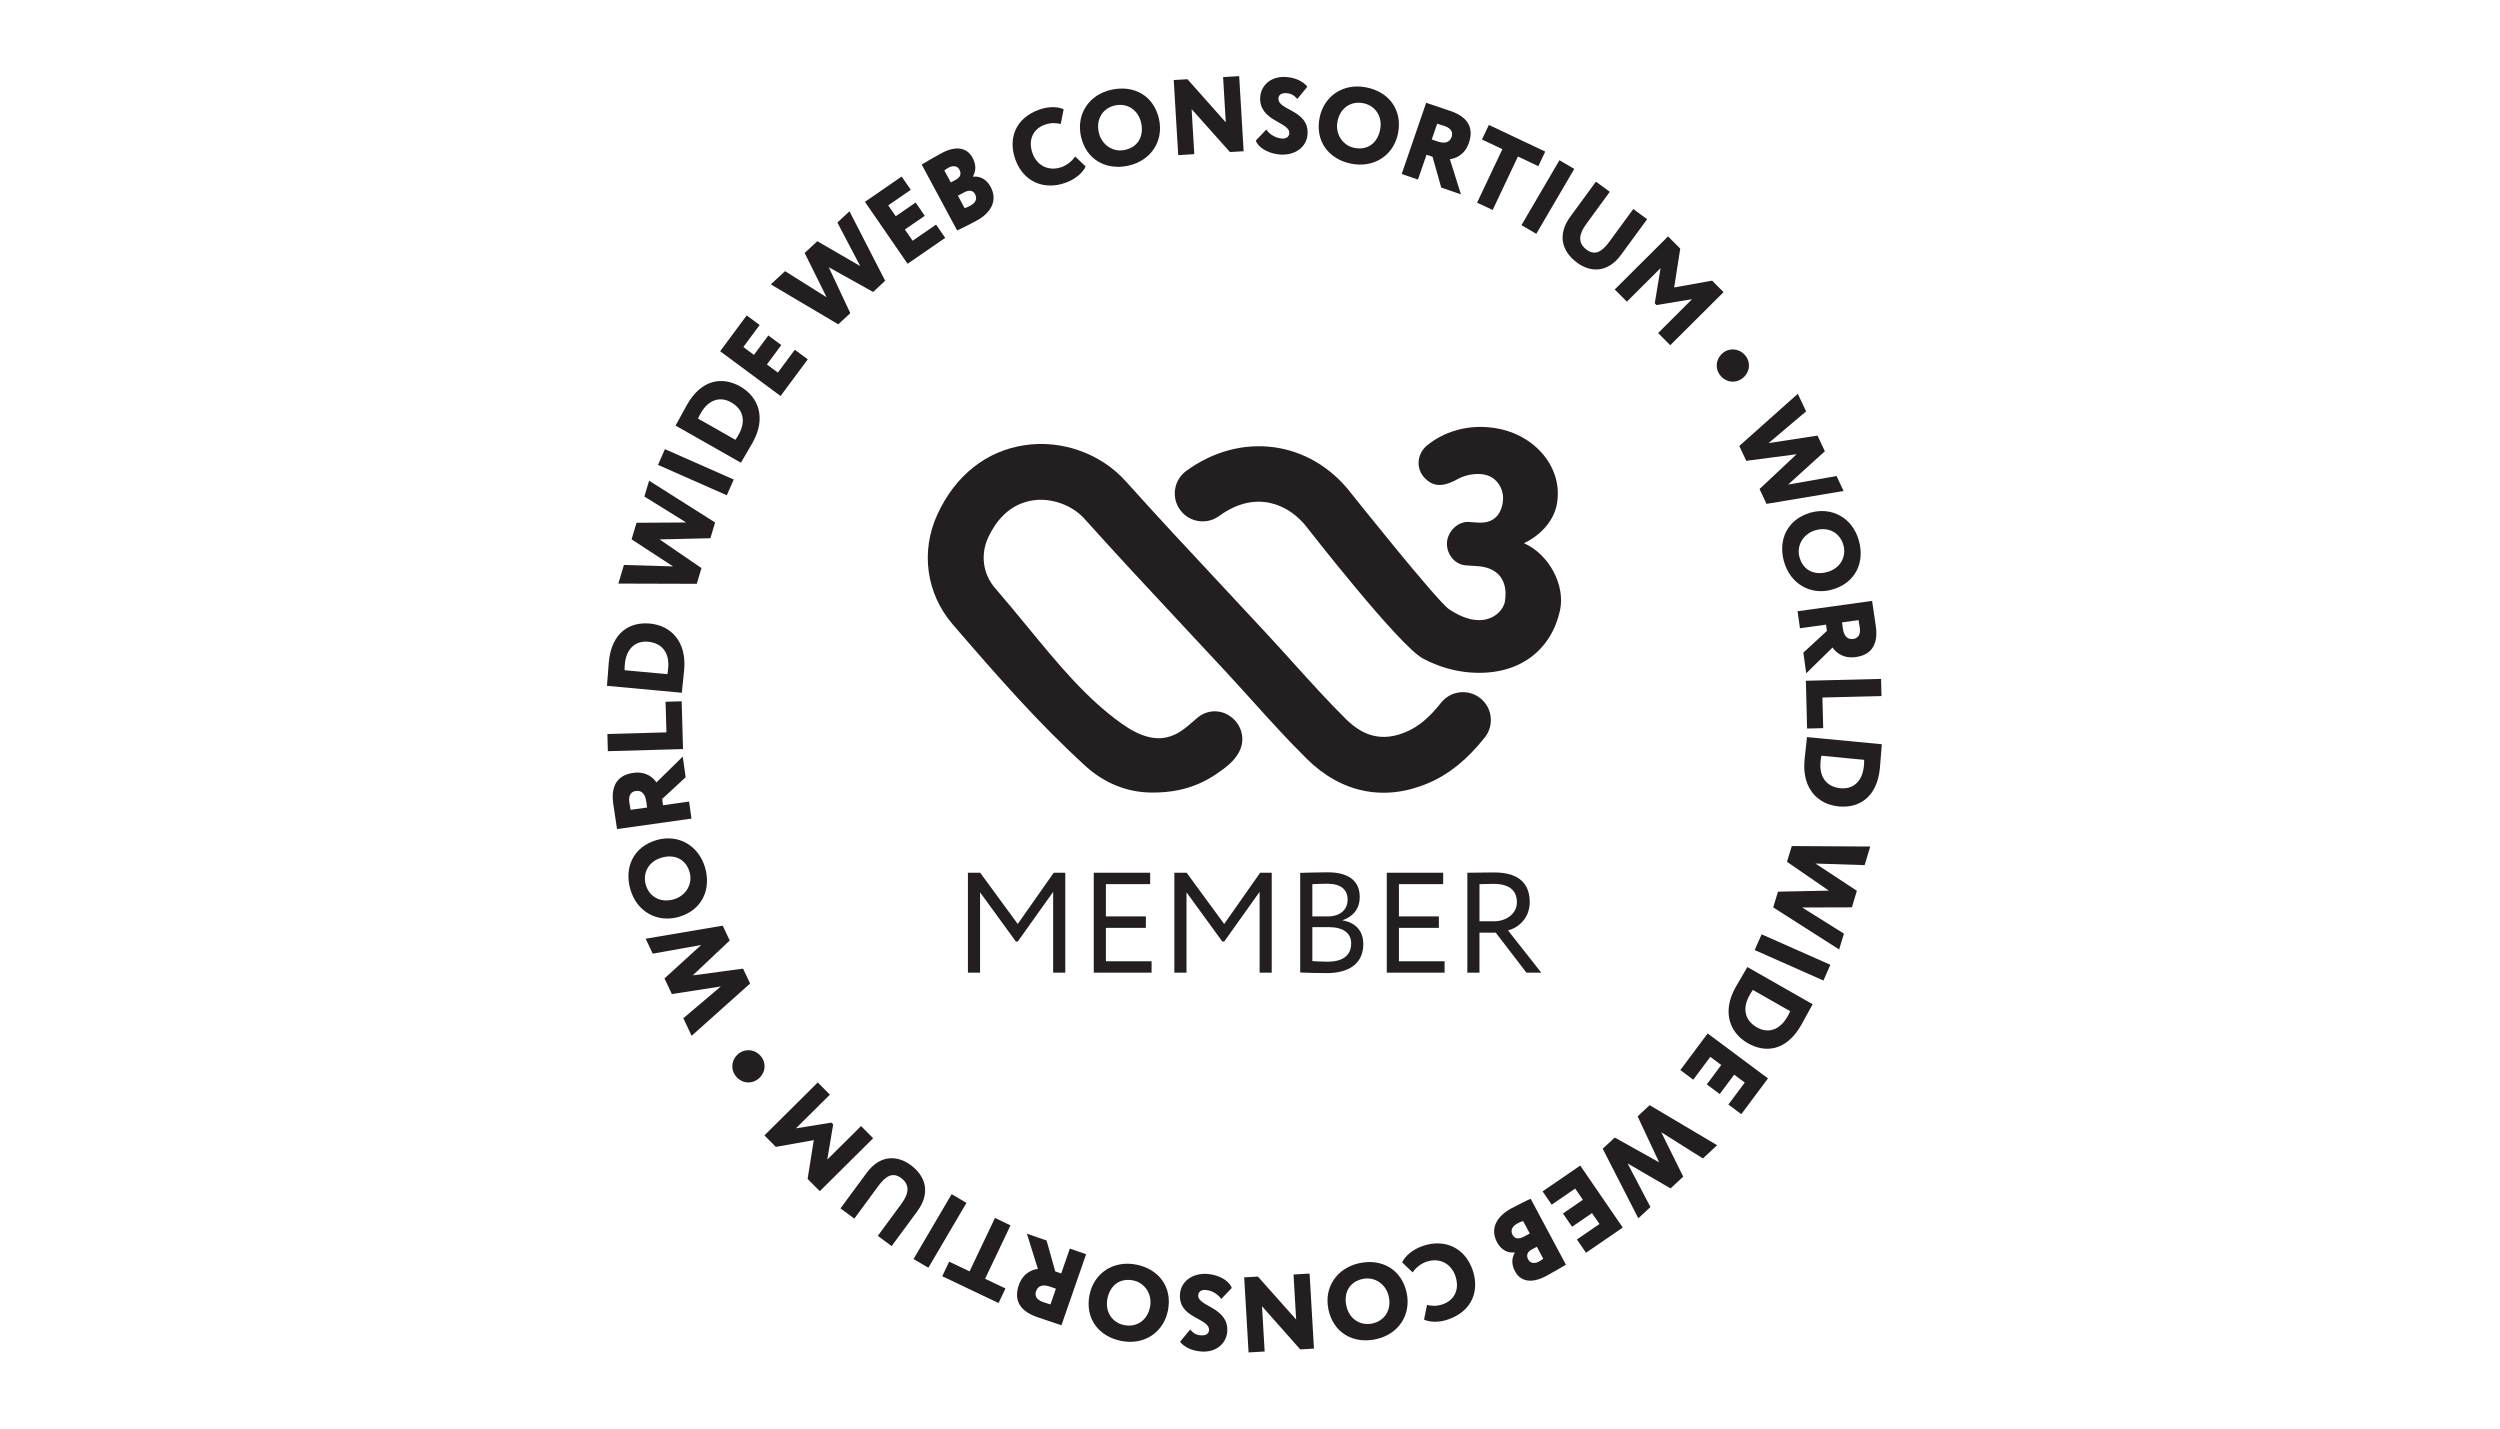
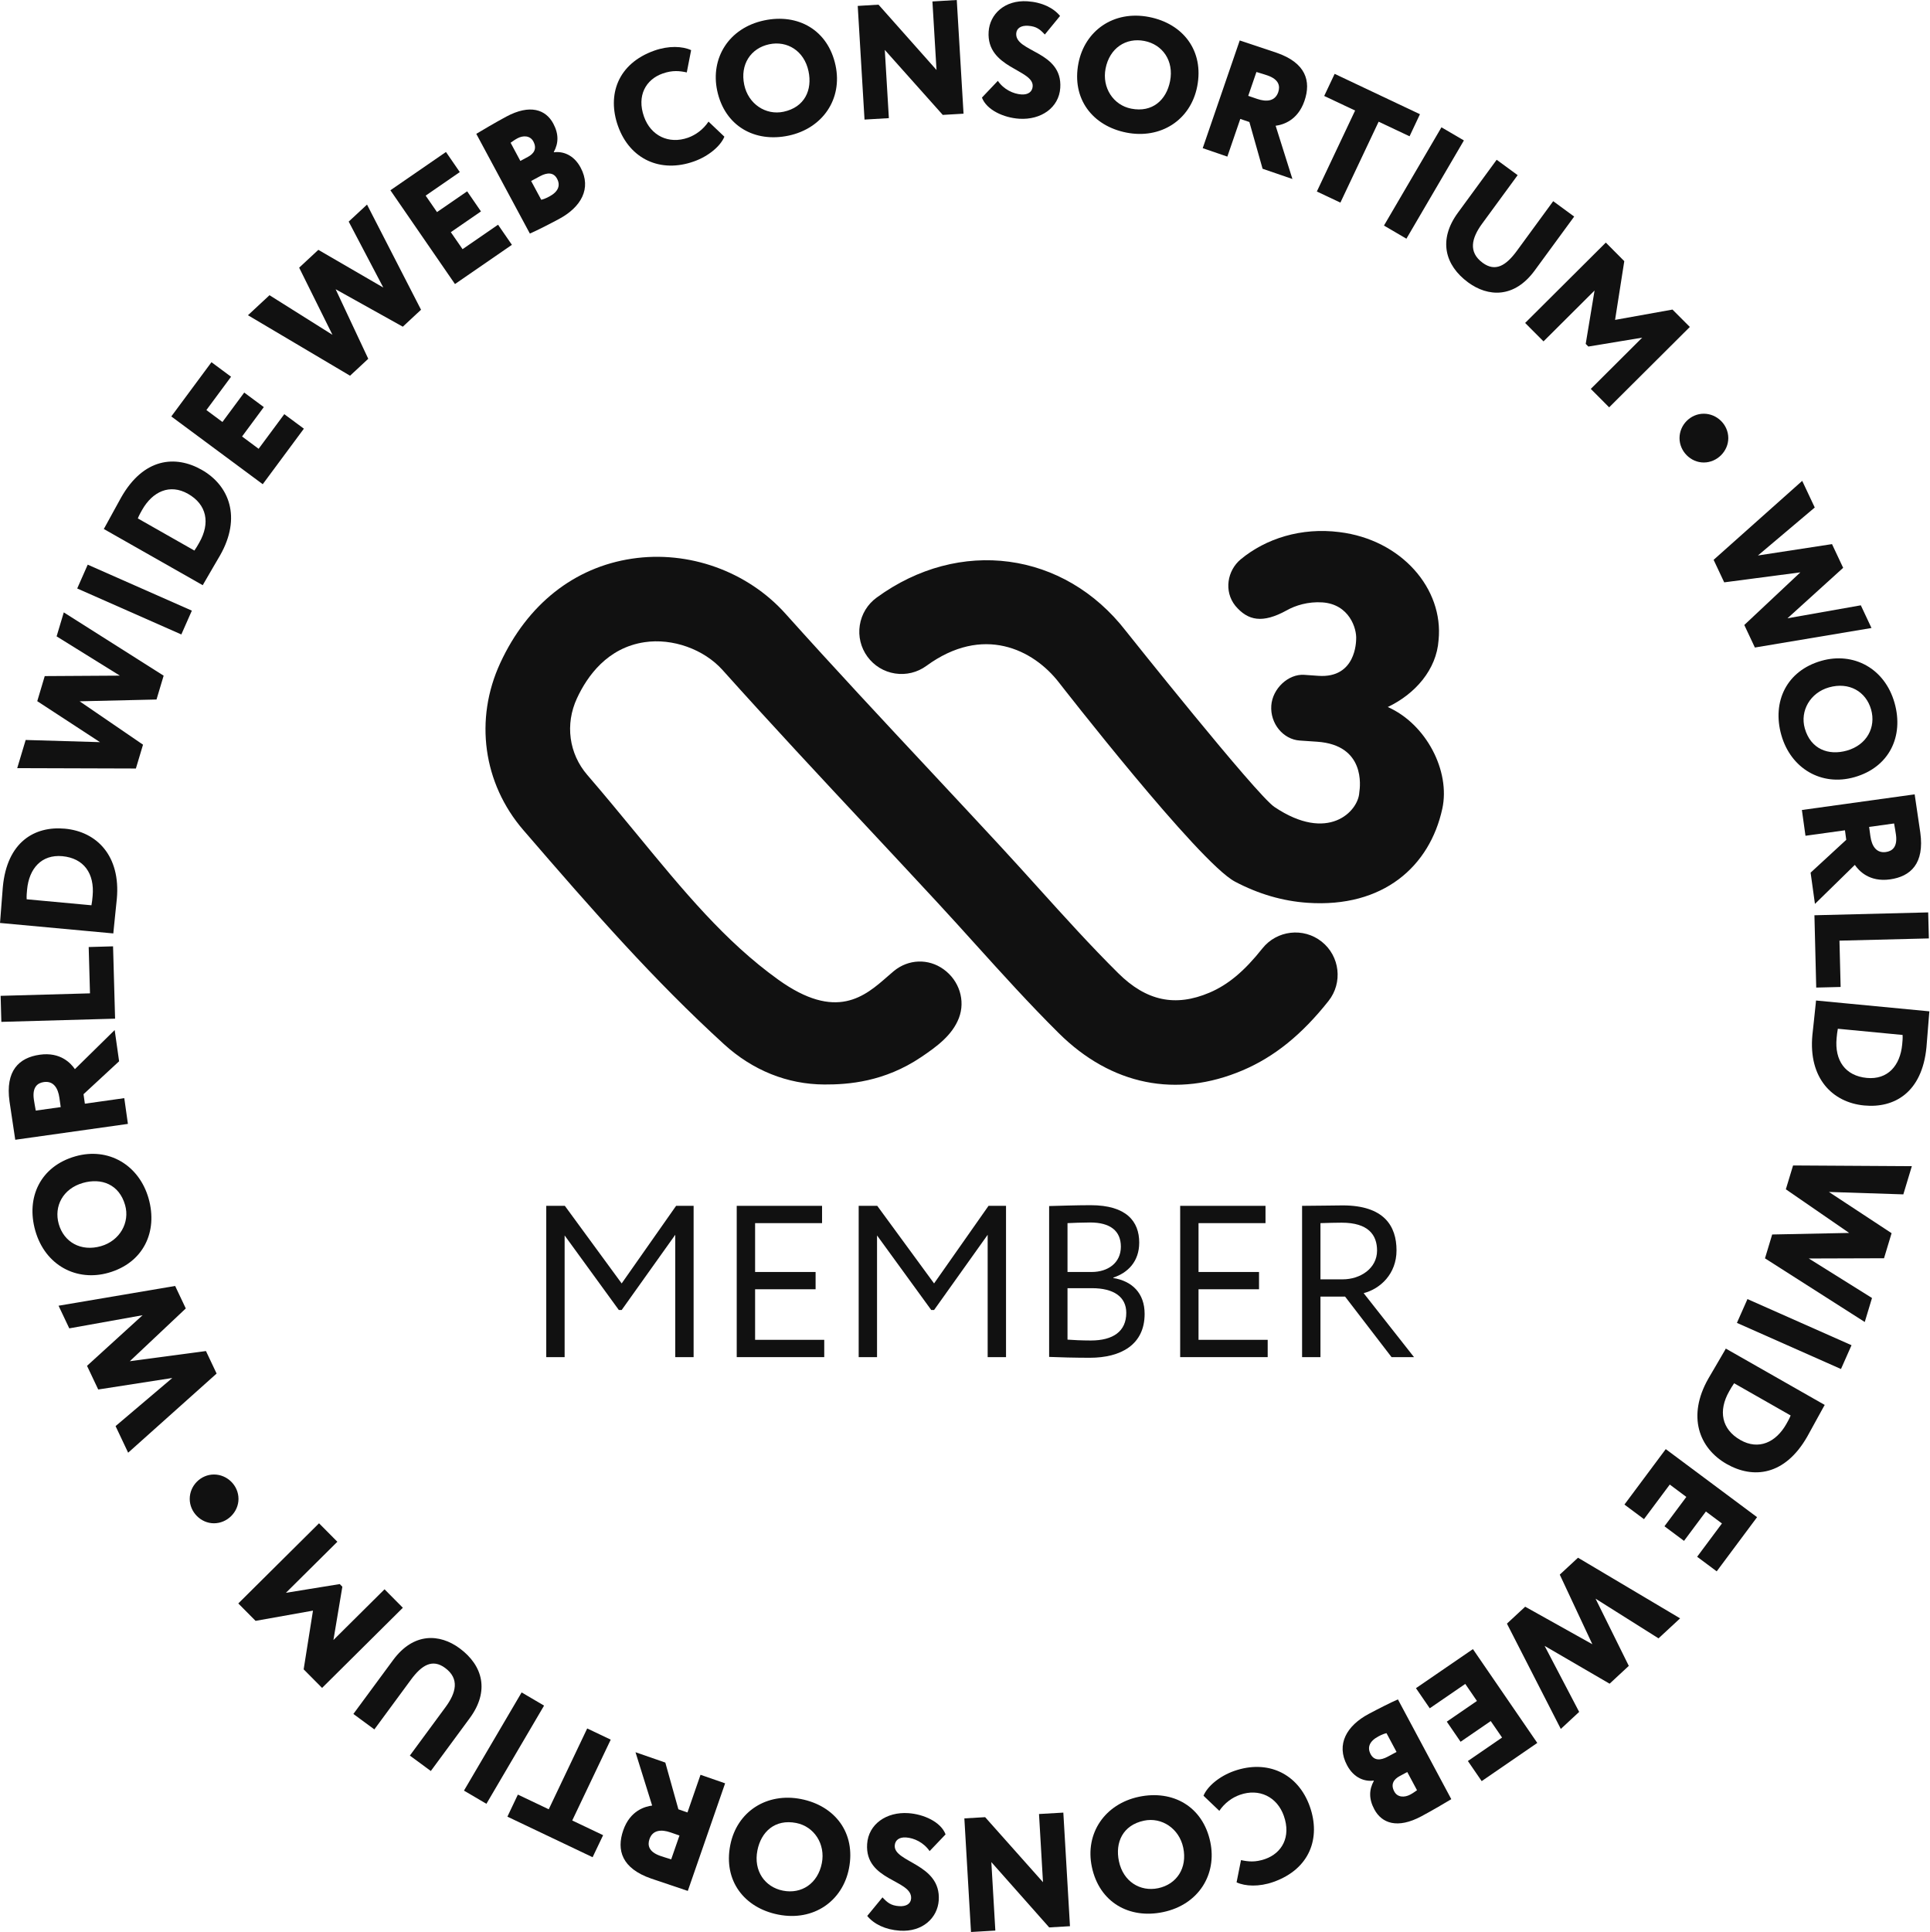
- <svg xmlns="http://www.w3.org/2000/svg" id="Layer_1" width="175" height="100" version="1.1" viewBox="0 0 175 100">
-   <defs>
-     <style>
+ <svg xmlns="http://www.w3.org/2000/svg" id="Layer_1" width="59.933" height="60" version="1.1" viewBox="0 0 59.933 60">
+   <defs id="defs4">
+     <style id="style2">
      .st0 {
-         fill: #231f20;
+         fill: #005b9d;
+       }
+ 
+       .st1 {
+         fill: #002a56;
+       }
+ 
+       .st2 {
+         fill: #005a9c;
      }
    </style>
  </defs>
-   <g>
-     <g>
-       <path class="st0" d="M67.754,61.091h.859l2.628,3.588,2.519-3.588h.81v6.996h-.849v-5.657l-2.479,3.479h-.13l-2.508-3.448v5.627h-.85v-6.996Z" />
-       <path class="st0" d="M76.564,61.091h3.947v.8h-3.098v2.259h2.798v.799h-2.798v2.339h3.198v.8h-4.048v-6.996Z" />
-       <path class="st0" d="M82.205,61.091h.859l2.628,3.588,2.519-3.588h.81v6.996h-.849v-5.657l-2.479,3.479h-.13l-2.508-3.448v5.627h-.85v-6.996Z" />
-       <path class="st0" d="M91.014,61.101c.39-.01,1.269-.04,1.919-.04,1.669,0,2.248.76,2.248,1.729,0,.879-.529,1.399-1.199,1.619v.02c.87.141,1.449.7,1.449,1.659,0,1.419-1.089,2.029-2.538,2.029-.62,0-1.47-.021-1.879-.04v-6.977ZM91.864,61.891v2.259h1.119c.739,0,1.349-.41,1.349-1.17,0-.729-.489-1.119-1.419-1.119-.37,0-.8.02-1.049.03ZM91.864,64.898v2.379c.229.02.679.04,1.079.04,1.029,0,1.639-.42,1.639-1.279,0-.739-.579-1.14-1.589-1.14h-1.129Z" />
-       <path class="st0" d="M97.075,61.091h3.947v.8h-3.098v2.259h2.798v.799h-2.798v2.339h3.198v.8h-4.048v-6.996Z" />
-       <path class="st0" d="M102.714,68.087v-6.996c.39,0,1.679-.021,1.879-.021,1.908,0,2.488.95,2.488,2.079,0,1.09-.75,1.779-1.52,1.979l2.329,2.958h-1.039l-2.149-2.799h-1.139v2.799h-.85ZM103.564,61.891v2.599h1.029c.81,0,1.589-.5,1.589-1.33,0-.719-.399-1.289-1.639-1.289-.221,0-.65.01-.979.021Z" />
+   <g id="g26" transform="matrix(0.6715809,0,0,0.6715809,-28.53389,-3.200479)">
+     <g id="g18">
+       <path class="st2" d="M 67.754,60.527 H 68.614 L 71.242,64.115 73.76,60.527 H 74.57 V 67.523 H 73.721 V 61.866 L 71.242,65.345 H 71.112 L 68.604,61.896 V 67.523 H 67.754 V 60.527 Z" id="path6" style="fill:#111111;fill-opacity:1" />
+       <path class="st2" d="M 76.564,60.527 H 80.511 V 61.327 H 77.414 V 63.586 H 80.212 V 64.385 H 77.414 V 66.723 H 80.612 V 67.523 H 76.564 Z" id="path8" style="fill:#111111;fill-opacity:1" />
+       <path class="st2" d="M 82.205,60.527 H 83.064 L 85.692,64.115 88.211,60.527 H 89.02 V 67.523 H 88.171 V 61.866 L 85.692,65.345 H 85.562 L 83.054,61.896 V 67.523 H 82.205 V 60.527 Z" id="path10" style="fill:#111111;fill-opacity:1" />
+       <path class="st2" d="M 91.014,60.537 C 91.404,60.527 92.283,60.497 92.933,60.497 94.602,60.497 95.181,61.257 95.181,62.226 95.181,63.105 94.652,63.626 93.982,63.845 V 63.865 C 94.852,64.006 95.431,64.565 95.431,65.524 95.431,66.943 94.342,67.553 92.893,67.553 92.273,67.553 91.423,67.533 91.014,67.513 V 60.537 Z M 91.864,61.327 V 63.586 H 92.983 C 93.722,63.586 94.332,63.176 94.332,62.416 94.332,61.686 93.842,61.297 92.913,61.297 92.543,61.297 92.113,61.316 91.864,61.327 Z M 91.864,64.335 V 66.714 C 92.093,66.733 92.543,66.754 92.943,66.754 93.972,66.754 94.582,66.334 94.582,65.474 94.582,64.735 94.003,64.335 92.993,64.335 H 91.864 Z" id="path12" style="fill:#111111;fill-opacity:1" />
+       <path class="st2" d="M 97.075,60.527 H 101.022 V 61.327 H 97.924 V 63.586 H 100.722 V 64.385 H 97.924 V 66.723 H 101.123 V 67.523 H 97.075 Z" id="path14" style="fill:#111111;fill-opacity:1" />
+       <path class="st2" d="M 102.714,67.523 V 60.527 C 103.104,60.527 104.393,60.507 104.593,60.507 106.502,60.507 107.082,61.457 107.082,62.586 107.082,63.676 106.332,64.365 105.562,64.565 L 107.891,67.523 H 106.852 L 104.703,64.724 H 103.564 V 67.523 H 102.714 Z M 103.564,61.327 V 63.926 H 104.593 C 105.403,63.926 106.182,63.426 106.182,62.595 106.182,61.877 105.783,61.306 104.544,61.306 104.323,61.306 103.893,61.316 103.564,61.327 Z" id="path16" style="fill:#111111;fill-opacity:1" />
    </g>
-     <g>
-       <path class="st0" d="M103.621,48.873c-.843-.669-2.075-.527-2.744.316-.829,1.046-1.582,1.675-2.441,2.041-1.584.674-2.926.389-4.223-.897-1.272-1.26-2.511-2.632-3.713-3.963-.588-.651-1.177-1.303-1.774-1.948-1.019-1.101-2.044-2.198-3.068-3.295l-.09-.097c-2.227-2.383-4.529-4.848-6.749-7.324-1.761-1.964-4.481-2.937-7.098-2.543-2.675.4-4.838,2.112-6.091,4.819-1.207,2.607-.799,5.57,1.065,7.732,3.279,3.803,6.045,6.947,9.285,9.904,1.325,1.209,2.928,1.852,4.635,1.861,1.108.005,2.777-.12,4.48-1.266.746-.502,1.44-1.018,1.745-1.806.311-.806.021-1.733-.708-2.256-.706-.509-1.634-.473-2.307.087-.085.071-.177.152-.278.24-1.059.927-2.376,2.081-5.061.153-2.461-1.767-4.366-4.083-6.573-6.766-.72-.874-1.464-1.778-2.26-2.702-.85-.986-1.034-2.342-.479-3.541.484-1.043,1.417-2.341,3.126-2.596,1.294-.195,2.745.323,3.612,1.288,2.239,2.498,4.558,4.982,6.801,7.383,1.051,1.125,2.102,2.251,3.148,3.38.586.633,1.164,1.273,1.751,1.923,1.232,1.364,2.506,2.774,3.852,4.107,2.429,2.407,5.448,3.017,8.506,1.716,1.468-.627,2.73-1.645,3.969-3.207.668-.842.527-2.073-.316-2.743Z" />
-       <path class="st0" d="M106.677,38.024c1.263-.599,2.256-1.726,2.351-3.093.24-2.374-1.714-4.645-4.589-4.996-1.765-.224-3.403.299-4.564,1.261-.621.516-.788,1.472-.25,2.145.588.701,1.266.824,2.376.214.398-.226.996-.414,1.653-.368,1.24.086,1.595,1.203,1.561,1.711-.005.075.002,1.805-1.744,1.685l-.659-.046c-.734-.05-1.467.636-1.522,1.42-.059.835.552,1.564,1.312,1.617l.81.055c2.228.154,1.995,2.045,1.949,2.348-.043.869-1.439,2.344-3.928.667-.844-.568-6.868-8.134-6.868-8.134-2.854-3.69-7.704-4.34-11.53-1.544-.421.308-.698.761-.778,1.277-.079.515.046,1.031.353,1.452.308.421.761.698,1.276.778.518.08,1.032-.046,1.453-.353,2.611-1.907,4.938-.771,6.134.777,0,0,6.467,8.318,8.132,9.199,1.08.572,2.208.902,3.355.981,3.519.243,5.662-1.696,6.241-4.352.379-1.741-.747-3.917-2.524-4.702Z" />
+     <g id="g24">
+       <path class="st0" d="M 103.621,48.31 C 102.777,47.64 101.546,47.782 100.876,48.626 100.047,49.671 99.294,50.301 98.435,50.667 96.852,51.341 95.509,51.056 94.212,49.77 92.94,48.511 91.701,47.138 90.499,45.808 89.911,45.157 89.322,44.505 88.725,43.86 87.706,42.759 86.681,41.662 85.657,40.565 L 85.567,40.468 C 83.34,38.085 81.038,35.62 78.818,33.144 77.057,31.18 74.336,30.207 71.719,30.6 69.045,31 66.882,32.712 65.629,35.42 64.421,38.027 64.83,40.99 66.694,43.151 69.973,46.954 72.739,50.099 75.979,53.056 77.304,54.264 78.907,54.908 80.614,54.916 81.722,54.922 83.391,54.797 85.094,53.65 85.84,53.148 86.534,52.632 86.84,51.844 87.15,51.038 86.86,50.111 86.132,49.588 85.426,49.079 84.499,49.115 83.825,49.675 83.74,49.745 83.647,49.827 83.546,49.915 82.488,50.842 81.171,51.996 78.485,50.068 76.024,48.301 74.119,45.985 71.912,43.302 71.192,42.429 70.448,41.524 69.652,40.601 68.802,39.615 68.619,38.258 69.173,37.06 69.657,36.016 70.59,34.719 72.299,34.463 73.593,34.269 75.044,34.786 75.91,35.751 78.149,38.249 80.468,40.733 82.712,43.134 83.763,44.259 84.814,45.385 85.859,46.514 86.445,47.147 87.023,47.787 87.61,48.437 88.843,49.801 90.116,51.21 91.462,52.544 93.891,54.951 96.91,55.561 99.968,54.26 101.436,53.633 102.698,52.615 103.937,51.053 104.605,50.21 104.464,48.98 103.621,48.31 Z" id="path20" style="fill:#111111;fill-opacity:1" />
+       <path class="st0" d="M 106.677,37.46 C 107.94,36.861 108.933,35.734 109.027,34.367 109.268,31.993 107.314,29.722 104.439,29.371 102.674,29.147 101.036,29.669 99.875,30.631 99.255,31.148 99.087,32.103 99.625,32.777 100.213,33.478 100.891,33.601 102.001,32.991 102.399,32.765 102.997,32.577 103.654,32.622 104.894,32.708 105.25,33.826 105.215,34.333 105.209,34.408 105.217,36.138 103.47,36.018 L 102.812,35.972 C 102.078,35.922 101.345,36.608 101.29,37.393 101.231,38.227 101.842,38.957 102.602,39.01 L 103.412,39.065 C 105.64,39.22 105.407,41.111 105.36,41.413 105.317,42.282 103.921,43.757 101.433,42.08 100.588,41.512 94.565,33.946 94.565,33.946 91.711,30.256 86.861,29.606 83.034,32.402 82.614,32.709 82.337,33.163 82.256,33.679 82.177,34.194 82.302,34.71 82.609,35.131 82.917,35.551 83.37,35.829 83.885,35.909 84.404,35.989 84.918,35.863 85.339,35.556 87.949,33.648 90.276,34.785 91.473,36.333 91.473,36.333 97.939,44.651 99.605,45.532 100.685,46.104 101.813,46.434 102.96,46.513 106.479,46.757 108.622,44.818 109.2,42.162 109.58,40.421 108.454,38.245 106.677,37.46 Z" id="path22" style="fill:#111111;fill-opacity:1" />
    </g>
  </g>
-   <g>
-     <polygon class="st0" points="52.014 67.806 48.492 68.276 51.081 65.835 50.589 64.796 45.196 65.71 45.692 66.756 49.083 66.149 46.513 68.49 47.031 69.584 50.457 69.051 47.833 71.276 48.415 72.506 52.507 68.847 52.014 67.806" />
-     <path class="st0" d="M47.506,64.186c1.615-.46,2.292-1.897,1.854-3.439-.44-1.541-1.853-2.383-3.387-1.946-1.614.46-2.292,1.897-1.853,3.438.459,1.615,1.918,2.365,3.386,1.946ZM45.205,61.931c-.233-.819.192-1.635,1.118-1.899.854-.243,1.677.062,1.951,1.025.231.81-.249,1.652-1.118,1.899-.927.264-1.712-.185-1.951-1.025Z" />
-     <path class="st0" d="M48.236,56.11l-1.824.257-.062-.439,1.646-1.523-.204-1.444-1.841,1.808c-.181-.263-.66-.803-1.627-.667-.961.136-1.597.741-1.397,2.163.021.149.224,1.48.265,1.77l5.211-.734-.168-1.191ZM44.142,56.687c-.042-.244-.063-.34-.088-.519-.081-.573.174-.761.464-.801.439-.062.653.272.718.727l.061.431-1.155.162Z" />
-     <polygon class="st0" points="47.717 49.091 46.59 49.123 46.65 51.265 42.517 51.38 42.55 52.583 47.811 52.435 47.717 49.091" />
-     <path class="st0" d="M47.741,48.366c.046-.501.124-1.189.15-1.467.185-2-.936-3.116-2.403-3.25-1.393-.129-2.678.606-2.871,2.702-.032.344-.095,1.275-.121,1.552l-.009.105,5.242.484.012-.127ZM46.772,46.759c-.016.172-.026.277-.055.433l-2.995-.277c-.009-.151.007-.317.019-.444.09-.974.664-1.637,1.631-1.549.996.093,1.497.803,1.401,1.836Z" />
-     <polygon class="st0" points="49.103 39.766 46.171 37.759 49.727 37.676 50.057 36.575 45.438 33.647 45.106 34.756 48.032 36.573 44.557 36.594 44.211 37.754 47.113 39.649 43.675 39.547 43.284 40.851 48.773 40.867 49.103 39.766" />
-     <rect class="st0" x="48.108" y="30.423" width="1.204" height="5.265" transform="translate(-1.20053 64.26733) rotate(-66.18191)" />
-     <path class="st0" d="M51.928,32.28c.25-.438.604-1.032.742-1.274.991-1.746.429-3.224-.853-3.952-1.216-.69-2.688-.55-3.728,1.281-.171.301-.612,1.123-.749,1.364l-.052.092,4.577,2.599.063-.111ZM51.479,30.788l-2.616-1.486c.054-.141.136-.286.199-.396.483-.85,1.281-1.219,2.124-.739.87.494,1.033,1.348.52,2.25-.085.15-.137.241-.227.371Z" />
-     <polygon class="st0" points="56.543 25.153 55.637 24.482 54.45 26.082 53.684 25.514 54.69 24.155 53.784 23.482 52.776 24.843 52.034 24.291 53.175 22.75 52.269 22.079 50.411 24.587 54.64 27.721 56.543 25.153" />
-     <polygon class="st0" points="59.521 21.92 58.012 18.705 61.119 20.437 61.962 19.653 59.464 14.79 58.616 15.577 60.217 18.626 57.212 16.883 56.325 17.707 57.865 20.811 54.953 18.98 53.957 19.907 58.679 22.703 59.521 21.92" />
-     <polygon class="st0" points="66.165 16.651 65.524 15.721 63.883 16.852 63.34 16.066 64.734 15.106 64.095 14.176 62.701 15.137 62.176 14.375 63.755 13.286 63.115 12.358 60.545 14.128 63.532 18.465 66.165 16.651" />
-     <path class="st0" d="M68.348,15.454c1.007-.541,1.517-1.404.994-2.378-.321-.597-.827-.76-1.232-.705l-.007-.013c.224-.41.234-.835-.025-1.319-.346-.642-1.07-.91-2.176-.315-.504.271-1.132.643-1.383.794l2.478,4.611c.286-.12.909-.438,1.352-.676ZM68.253,13.592c.168.312.058.601-.353.821-.199.107-.295.133-.379.153l-.466-.868.411-.221c.344-.185.631-.177.787.114ZM66.556,12.771l-.452-.841c.112-.077.184-.133.317-.205.259-.14.586-.136.735.142.181.338.024.568-.248.714l-.352.189Z" />
-     <path class="st0" d="M74.581,12.796c.673-.238,1.233-.707,1.412-1.146l-.734-.697c-.245.366-.595.617-.949.744-.893.315-1.723-.092-2.035-.971-.346-.978.091-1.723.857-1.994.468-.166.794-.122,1.122-.055l.201-1.029c-.4-.185-1.041-.213-1.7.021-1.708.605-2.189,2.06-1.684,3.484.548,1.545,1.973,2.188,3.51,1.643Z" />
-     <path class="st0" d="M78.965,11.601c1.567-.334,2.502-1.686,2.17-3.246-.349-1.641-1.737-2.415-3.304-2.081-1.641.349-2.488,1.751-2.17,3.246.35,1.641,1.737,2.415,3.304,2.081ZM78.066,7.377c.832-.177,1.618.302,1.819,1.244.185.868-.176,1.668-1.155,1.876-.824.176-1.63-.36-1.818-1.243-.201-.942.3-1.695,1.154-1.877Z" />
-     <polygon class="st0" points="85.616 5.396 85.805 8.566 83.122 5.545 82.161 5.602 82.475 10.859 83.601 10.792 83.413 7.638 86.094 10.643 87.055 10.586 86.742 5.329 85.616 5.396" />
-     <path class="st0" d="M89.731,9.697c-.368-.025-.815-.227-1.09-.629l-.736.774c.218.579,1.016.933,1.722.978,1.014.066,1.842-.513,1.901-1.429.111-1.711-2.094-1.644-2.037-2.514.015-.24.22-.378.55-.355.39.024.555.171.772.404l.704-.859c-.307-.374-.833-.634-1.508-.678-1.051-.068-1.742.595-1.794,1.406-.11,1.696,2.087,1.741,2.036,2.529-.016.248-.207.394-.521.374Z" />
-     <path class="st0" d="M94.593,11.462c1.573.308,2.964-.57,3.27-2.136.322-1.646-.651-2.902-2.224-3.21-1.646-.323-2.976.637-3.269,2.135-.322,1.647.651,2.903,2.224,3.21ZM93.625,8.497c.185-.945.941-1.442,1.798-1.274.835.163,1.37.912,1.186,1.857-.17.871-.816,1.466-1.798,1.273-.827-.162-1.359-.971-1.186-1.857Z" />
-     <path class="st0" d="M99.856,10.829l.42.143.611,2.16,1.38.474-.776-2.462c.317-.043,1.016-.225,1.334-1.15.315-.918.064-1.76-1.296-2.228-.142-.048-1.421-.472-1.699-.567l-1.711,4.981,1.139.391.599-1.743ZM100.602,8.659c.237.073.333.098.503.156.548.188.6.501.505.779-.145.42-.54.458-.974.31l-.413-.142.379-1.103Z" />
-     <polygon class="st0" points="107.685 11.632 108.166 10.611 104.22 8.745 103.737 9.766 105.167 10.441 103.397 14.185 104.486 14.699 106.255 10.956 107.685 11.632" />
-     <rect class="st0" x="105.718" y="13.191" width="5.265" height="1.203" transform="translate(41.72081 100.34) rotate(-59.6634)" />
-     <path class="st0" d="M110.401,18.393c.911.667,2.123.743,3.073-.557l1.826-2.493-.971-.711-1.683,2.3c-.498.68-.989.982-1.578.551-.679-.498-.512-1.148-.027-1.81l1.644-2.245-.971-.711-1.794,2.451c-.911,1.245-.61,2.425.482,3.224Z" />
-     <polygon class="st0" points="113.881 21.116 116.242 18.764 115.833 21.232 115.955 21.355 118.445 20.944 116.068 23.312 116.917 24.166 120.649 20.449 119.847 19.644 117.191 20.122 117.617 17.405 116.763 16.547 113.031 20.264 113.881 21.116" />
-     <polygon class="st0" points="122.239 32.258 125.761 31.796 123.168 34.231 123.658 35.272 129.051 34.369 128.558 33.321 125.166 33.921 127.741 31.587 127.225 30.491 123.799 31.017 126.427 28.798 125.847 27.566 121.749 31.218 122.239 32.258" />
-     <path class="st0" d="M126.737,35.886c-1.613.458-2.293,1.892-1.855,3.433.437,1.541,1.848,2.383,3.381,1.948,1.614-.458,2.293-1.893,1.856-3.434-.457-1.613-1.913-2.364-3.382-1.948ZM129.034,38.142c.232.817-.193,1.634-1.119,1.897-.853.242-1.675-.064-1.948-1.027-.23-.81.251-1.65,1.119-1.896.926-.263,1.71.187,1.948,1.026Z" />
-     <path class="st0" d="M125.998,43.978l1.825-.253.061.44-1.65,1.52.201,1.445,1.845-1.805c.18.263.658.804,1.627.67.961-.134,1.599-.739,1.401-2.162-.02-.149-.221-1.48-.261-1.771l-5.216.724.166,1.192ZM130.096,43.408c.042.245.063.341.088.519.079.574-.176.761-.466.802-.44.061-.653-.274-.716-.729l-.059-.432,1.154-.16Z" />
-     <polygon class="st0" points="126.495 50.998 127.624 50.97 127.57 48.827 131.705 48.725 131.674 47.522 126.412 47.653 126.495 50.998" />
-     <path class="st0" d="M126.486,51.596l-.012.127c-.048.502-.129,1.189-.156,1.467-.19,2.0.927,3.12,2.395,3.259,1.393.133,2.68-.598,2.881-2.695.033-.344.099-1.276.125-1.552l.01-.105-5.243-.501ZM130.471,53.632c-.093.974-.67,1.637-1.636,1.544-.996-.095-1.496-.808-1.397-1.841.017-.173.026-.278.057-.434l2.995.287c.008.151-.007.316-.019.444Z" />
-     <polygon class="st0" points="125.09 60.326 128.019 62.344 124.458 62.416 124.125 63.518 128.74 66.463 129.075 65.353 126.152 63.525 129.631 63.515 129.981 62.355 127.082 60.448 130.524 60.56 130.918 59.256 125.424 59.224 125.09 60.326" />
-     <rect class="st0" x="124.875" y="64.387" width="1.204" height="5.265" transform="translate(13.36463 154.5807) rotate(-66.09787)" />
-     <path class="st0" d="M122.251,67.803c-.25.438-.605,1.031-.743,1.274-.994,1.744-.434,3.223.846,3.952,1.215.693,2.688.555,3.73-1.275.171-.301.613-1.122.751-1.364l.053-.092-4.575-2.606-.063.111ZM122.698,69.295l2.614,1.489c-.055.142-.138.286-.201.398-.484.849-1.282,1.217-2.125.736-.869-.495-1.031-1.35-.517-2.251.086-.15.138-.242.229-.372Z" />
-     <polygon class="st0" points="117.624 74.904 118.528 75.579 119.721 73.98 120.487 74.552 119.475 75.908 120.38 76.583 121.392 75.225 122.134 75.779 120.987 77.318 121.892 77.992 123.759 75.488 119.535 72.341 117.624 74.904" />
-     <polygon class="st0" points="114.633 78.145 116.14 81.364 113.033 79.628 112.189 80.41 114.681 85.28 115.53 84.493 113.932 81.44 116.938 83.189 117.826 82.365 116.288 79.256 119.201 81.092 120.199 80.166 115.477 77.362 114.633 78.145" />
-     <polygon class="st0" points="107.981 83.396 108.619 84.326 110.262 83.199 110.802 83.987 109.407 84.944 110.045 85.873 111.44 84.917 111.964 85.679 110.383 86.764 111.021 87.693 113.593 85.928 110.616 81.589 107.981 83.396" />
-     <path class="st0" d="M105.793,84.588c-1.007.539-1.519,1.401-.998,2.375.319.596.825.761,1.231.706l.007.013c-.224.41-.236.835.023,1.318.344.643,1.068.913,2.175.32.504-.269,1.133-.64,1.384-.792l-2.468-4.614c-.286.12-.91.436-1.354.673ZM105.885,86.449c-.166-.312-.057-.6.355-.82.198-.107.295-.133.38-.152l.464.868-.411.22c-.345.184-.631.176-.788-.116ZM107.579,87.273l.45.842c-.112.077-.185.133-.317.203-.259.138-.586.135-.734-.144-.18-.338-.023-.568.25-.714l.351-.188Z" />
-     <path class="st0" d="M99.568,87.226c-.673.236-1.234.705-1.414,1.144l.732.698c.246-.365.596-.616.951-.741.893-.315,1.723.094,2.033.974.344.978-.095,1.724-.862,1.993-.467.164-.794.12-1.12.052l-.205,1.028c.4.186,1.04.216,1.7-.017,1.71-.602,2.194-2.056,1.692-3.481-.544-1.546-1.967-2.193-3.507-1.65Z" />
-     <path class="st0" d="M95.167,88.418c-1.568.331-2.506,1.682-2.177,3.243.346,1.642,1.733,2.419,3.302,2.088,1.641-.346,2.492-1.747,2.177-3.243-.346-1.641-1.732-2.418-3.301-2.088ZM96.059,92.645c-.832.175-1.619-.305-1.816-1.247-.183-.869.178-1.668,1.158-1.875.825-.174,1.63.364,1.816,1.247.198.942-.304,1.694-1.158,1.875Z" />
-     <polygon class="st0" points="90.546 89.215 90.73 92.368 88.054 89.361 87.093 89.416 87.4 94.671 88.526 94.605 88.341 91.438 91.017 94.459 91.978 94.403 91.671 89.15 90.546 89.215" />
-     <path class="st0" d="M84.396,90.299c.368.024.815.228,1.09.631l.738-.773c-.218-.581-1.016-.936-1.722-.983-1.014-.068-1.844.51-1.905,1.426-.114,1.713,2.093,1.648,2.034,2.52-.016.24-.221.378-.552.355-.389-.026-.554-.173-.772-.406l-.706.857c.307.375.833.637,1.508.682,1.051.069,1.745-.593,1.799-1.404.113-1.697-2.087-1.747-2.034-2.536.017-.248.207-.393.523-.372Z" />
-     <path class="st0" d="M79.537,88.522c-1.572-.309-2.964.567-3.272,2.131-.324,1.646.647,2.902,2.22,3.212,1.645.325,2.976-.632,3.271-2.13.325-1.646-.646-2.903-2.219-3.213ZM80.501,91.488c-.186.945-.943,1.44-1.799,1.271-.834-.165-1.368-.913-1.182-1.858.171-.871.817-1.464,1.798-1.272.827.163,1.357.973,1.183,1.859Z" />
-     <path class="st0" d="M74.286,89.143l-.42-.146-.605-2.161-1.379-.478.77,2.465c-.317.041-1.016.221-1.337,1.144-.318.918-.068,1.76,1.289,2.231.142.049,1.42.476,1.697.572l1.726-4.975-1.138-.395-.603,1.742ZM73.533,91.311c-.237-.075-.332-.1-.502-.159-.548-.19-.599-.502-.503-.779.145-.42.54-.458.974-.308l.413.143-.382,1.102Z" />
-     <polygon class="st0" points="69.648 85.257 67.869 88.996 66.441 88.316 65.957 89.336 69.898 91.213 70.384 90.194 68.956 89.514 70.736 85.775 69.648 85.257" />
-     <rect class="st0" x="63.167" y="85.565" width="5.266" height="1.204" transform="translate(-41.8228 99.27212) rotate(-59.57622)" />
-     <path class="st0" d="M63.744,81.549c-.909-.669-2.121-.748-3.076.549l-1.834,2.49.97.714,1.691-2.297c.5-.678.993-.979,1.58-.546.679.5.508,1.15.022,1.81l-1.652,2.243.97.714,1.803-2.448c.915-1.243.617-2.424-.474-3.228Z" />
-     <polygon class="st0" points="60.274 78.823 57.91 81.169 58.323 78.704 58.202 78.582 55.712 78.985 58.092 76.625 57.244 75.771 53.51 79.478 54.309 80.283 56.964 79.81 56.533 82.525 57.385 83.384 61.121 79.677 60.274 78.823" />
-     <path class="st0" d="M52.384,73.515c-.609,0-1.12.511-1.12,1.128,0,.609.511,1.128,1.12,1.128.616,0,1.135-.519,1.135-1.128,0-.617-.519-1.128-1.135-1.128Z" />
-     <path class="st0" d="M120.172,25.588c0,.609.511,1.128,1.12,1.128.616,0,1.135-.519,1.135-1.128,0-.617-.519-1.128-1.135-1.128-.609,0-1.12.511-1.12,1.128Z" />
+   <g id="g120" transform="matrix(0.6715809,0,0,0.6715809,-28.53389,-3.200479)">
+     <polygon class="st1" points="45.692,66.193 49.083,65.585 46.513,67.926 47.031,69.02 50.457,68.488 47.833,70.713 48.415,71.943 52.507,68.283 52.014,67.242 48.492,67.712 51.081,65.272 50.589,64.232 45.196,65.146 " id="polygon28" style="fill:#111111;fill-opacity:1" />
+     <path class="st1" d="M 47.506,63.622 C 49.121,63.162 49.798,61.725 49.36,60.183 48.92,58.642 47.507,57.8 45.973,58.238 44.359,58.698 43.681,60.134 44.12,61.676 44.579,63.29 46.038,64.041 47.506,63.622 Z M 45.205,61.367 C 44.973,60.548 45.397,59.732 46.323,59.468 47.177,59.224 48,59.53 48.274,60.492 48.505,61.303 48.025,62.144 47.156,62.392 46.23,62.656 45.444,62.207 45.205,61.367 Z" id="path30" style="fill:#111111;fill-opacity:1" />
+     <path class="st1" d="M 48.236,55.547 46.413,55.804 46.351,55.365 47.997,53.842 47.792,52.398 45.952,54.206 C 45.771,53.943 45.292,53.402 44.325,53.539 43.364,53.675 42.728,54.281 42.928,55.702 42.949,55.852 43.152,57.182 43.193,57.472 L 48.404,56.738 48.236,55.547 Z M 44.142,56.123 C 44.099,55.879 44.079,55.784 44.053,55.604 43.973,55.031 44.227,54.843 44.518,54.803 44.957,54.741 45.171,55.075 45.235,55.529 L 45.296,55.961 44.142,56.123 Z" id="path32" style="fill:#111111;fill-opacity:1" />
+     <polygon class="st1" points="47.811,51.872 47.717,48.527 46.59,48.559 46.65,50.701 42.517,50.816 42.55,52.02 " id="polygon34" style="fill:#111111;fill-opacity:1" />
+     <path class="st1" d="M 47.741,47.802 C 47.788,47.301 47.866,46.613 47.891,46.336 48.076,44.336 46.956,43.22 45.488,43.086 44.095,42.957 42.811,43.692 42.618,45.788 42.586,46.133 42.523,47.063 42.497,47.341 L 42.488,47.446 47.729,47.93 47.741,47.802 Z M 46.772,46.195 C 46.756,46.367 46.746,46.472 46.717,46.628 L 43.721,46.351 C 43.712,46.2 43.728,46.034 43.74,45.907 43.829,44.934 44.404,44.27 45.371,44.358 46.367,44.451 46.867,45.161 46.772,46.195 Z" id="path36" style="fill:#111111;fill-opacity:1" />
+     <polygon class="st1" points="45.106,34.193 48.032,36.009 44.557,36.03 44.211,37.19 47.113,39.085 43.675,38.984 43.284,40.287 48.773,40.304 49.103,39.202 46.171,37.196 49.727,37.113 50.057,36.011 45.438,33.084 " id="polygon38" style="fill:#111111;fill-opacity:1" />
+     <rect class="st1" x="48.108" y="29.859" width="1.204" height="5.265" transform="rotate(-66.18191,48.70969,32.4911)" id="rect40" style="fill:#111111;fill-opacity:1" />
+     <path class="st1" d="M 51.928,31.717 C 52.178,31.278 52.532,30.684 52.67,30.442 53.661,28.696 53.099,27.219 51.817,26.491 50.601,25.801 49.129,25.941 48.09,27.772 47.918,28.073 47.478,28.895 47.341,29.136 L 47.289,29.228 51.865,31.827 51.928,31.717 Z M 51.479,30.225 48.863,28.739 C 48.917,28.598 49,28.453 49.063,28.342 49.546,27.493 50.343,27.123 51.186,27.603 52.056,28.097 52.219,28.951 51.707,29.853 51.622,30.003 51.57,30.095 51.479,30.225 Z" id="path42" style="fill:#111111;fill-opacity:1" />
+     <polygon class="st1" points="53.784,22.919 52.776,24.279 52.034,23.728 53.175,22.187 52.269,21.515 50.411,24.023 54.64,27.157 56.543,24.589 55.637,23.918 54.45,25.519 53.684,24.95 54.69,23.591 " id="polygon44" style="fill:#111111;fill-opacity:1" />
+     <polygon class="st1" points="58.616,15.013 60.217,18.063 57.212,16.319 56.325,17.143 57.865,20.248 54.953,18.417 53.957,19.343 58.679,22.14 59.521,21.357 58.012,18.141 61.119,19.873 61.962,19.089 59.464,14.226 " id="polygon46" style="fill:#111111;fill-opacity:1" />
+     <polygon class="st1" points="64.095,13.613 62.701,14.573 62.176,13.812 63.755,12.723 63.115,11.794 60.545,13.564 63.532,17.901 66.165,16.087 65.524,15.157 63.883,16.288 63.34,15.502 64.734,14.542 " id="polygon48" style="fill:#111111;fill-opacity:1" />
+     <path class="st1" d="M 68.348,14.89 C 69.356,14.349 69.865,13.486 69.342,12.513 69.021,11.916 68.515,11.753 68.11,11.808 L 68.103,11.795 C 68.326,11.385 68.337,10.96 68.077,10.476 67.732,9.835 67.007,9.566 65.901,10.161 65.397,10.432 64.769,10.804 64.518,10.955 L 66.996,15.566 C 67.281,15.446 67.905,15.128 68.348,14.89 Z M 68.253,13.028 C 68.421,13.34 68.312,13.629 67.901,13.85 67.702,13.957 67.605,13.983 67.522,14.003 L 67.055,13.135 67.466,12.914 C 67.81,12.729 68.097,12.737 68.253,13.028 Z M 66.556,12.208 66.105,11.367 C 66.217,11.289 66.289,11.233 66.421,11.162 66.68,11.022 67.007,11.027 67.156,11.305 67.338,11.643 67.18,11.873 66.908,12.019 L 66.556,12.208 Z" id="path50" style="fill:#111111;fill-opacity:1" />
+     <path class="st1" d="M 74.581,12.232 C 75.254,11.995 75.814,11.525 75.993,11.086 L 75.259,10.389 C 75.015,10.756 74.665,11.007 74.311,11.133 73.418,11.448 72.588,11.041 72.276,10.162 71.929,9.185 72.366,8.439 73.132,8.168 73.601,8.002 73.927,8.046 74.254,8.114 L 74.455,7.085 C 74.055,6.899 73.415,6.872 72.756,7.105 71.048,7.71 70.566,9.165 71.071,10.59 71.62,12.134 73.044,12.778 74.581,12.232 Z" id="path52" style="fill:#111111;fill-opacity:1" />
+     <path class="st1" d="M 78.965,11.037 C 80.532,10.703 81.467,9.351 81.135,7.791 80.785,6.15 79.398,5.376 77.831,5.71 76.19,6.059 75.343,7.462 75.66,8.956 76.01,10.597 77.397,11.37 78.965,11.037 Z M 78.066,6.813 C 78.898,6.636 79.684,7.115 79.884,8.057 80.069,8.925 79.708,9.725 78.73,9.933 77.905,10.108 77.099,9.573 76.912,8.69 76.711,7.748 77.212,6.995 78.066,6.813 Z" id="path54" style="fill:#111111;fill-opacity:1" />
+     <polygon class="st1" points="83.601,10.229 83.413,7.074 86.094,10.079 87.055,10.023 86.742,4.766 85.616,4.833 85.805,8.002 83.122,4.981 82.161,5.039 82.475,10.295 " id="polygon56" style="fill:#111111;fill-opacity:1" />
+     <path class="st1" d="M 89.731,9.133 C 89.363,9.109 88.917,8.907 88.642,8.504 L 87.906,9.278 C 88.124,9.857 88.922,10.211 89.627,10.256 90.641,10.322 91.47,9.743 91.529,8.828 91.64,7.117 89.435,7.184 89.492,6.314 89.507,6.074 89.712,5.936 90.042,5.958 90.432,5.983 90.597,6.13 90.815,6.362 L 91.519,5.503 C 91.212,5.129 90.685,4.869 90.011,4.825 88.96,4.757 88.268,5.42 88.216,6.231 88.106,7.927 90.304,7.972 90.253,8.759 90.237,9.008 90.046,9.153 89.731,9.133 Z" id="path58" style="fill:#111111;fill-opacity:1" />
+     <path class="st1" d="M 94.593,10.898 C 96.166,11.206 97.557,10.328 97.863,8.762 98.185,7.116 97.213,5.86 95.639,5.552 93.993,5.23 92.663,6.189 92.37,7.688 92.048,9.335 93.021,10.59 94.593,10.898 Z M 93.625,7.934 C 93.81,6.989 94.566,6.492 95.422,6.66 96.257,6.823 96.793,7.572 96.608,8.517 96.438,9.388 95.792,9.983 94.811,9.79 93.984,9.629 93.452,8.82 93.625,7.934 Z" id="path60" style="fill:#111111;fill-opacity:1" />
+     <path class="st1" d="M 99.856,10.265 100.276,10.408 100.887,12.569 102.267,13.043 101.491,10.581 C 101.808,10.538 102.506,10.356 102.824,9.431 103.14,8.513 102.888,7.67 101.529,7.203 101.386,7.155 100.108,6.731 99.83,6.636 L 98.118,11.617 99.257,12.008 99.856,10.265 Z M 100.602,8.095 C 100.839,8.168 100.935,8.193 101.105,8.251 101.653,8.439 101.705,8.752 101.61,9.03 101.465,9.449 101.07,9.488 100.636,9.339 L 100.223,9.198 100.602,8.095 Z" id="path62" style="fill:#111111;fill-opacity:1" />
+     <polygon class="st1" points="103.397,13.621 104.486,14.135 106.255,10.393 107.685,11.068 108.166,10.047 104.22,8.181 103.737,9.203 105.167,9.877 " id="polygon64" style="fill:#111111;fill-opacity:1" />
+     <rect class="st1" x="105.718" y="12.627" width="5.265" height="1.203" transform="rotate(-59.6634,108.3499,13.22869)" id="rect66" style="fill:#111111;fill-opacity:1" />
+     <path class="st1" d="M 110.401,17.83 C 111.313,18.496 112.524,18.572 113.474,17.273 L 115.3,14.78 114.329,14.069 112.646,16.369 C 112.148,17.048 111.657,17.351 111.068,16.92 110.389,16.422 110.556,15.772 111.041,15.11 L 112.685,12.865 111.714,12.154 109.919,14.606 C 109.009,15.85 109.309,17.03 110.401,17.83 Z" id="path68" style="fill:#111111;fill-opacity:1" />
+     <polygon class="st1" points="116.068,22.749 116.917,23.602 120.649,19.885 119.847,19.081 117.191,19.558 117.617,16.842 116.763,15.983 113.031,19.7 113.881,20.552 116.242,18.2 115.833,20.668 115.955,20.791 118.445,20.38 " id="polygon70" style="fill:#111111;fill-opacity:1" />
+     <polygon class="st1" points="128.558,32.757 125.166,33.357 127.741,31.023 127.225,29.927 123.799,30.453 126.427,28.234 125.847,27.002 121.749,30.654 122.239,31.695 125.761,31.233 123.168,33.667 123.658,34.709 129.051,33.806 " id="polygon72" style="fill:#111111;fill-opacity:1" />
+     <path class="st1" d="M 126.737,35.323 C 125.123,35.78 124.444,37.215 124.881,38.756 125.318,40.297 126.729,41.139 128.263,40.704 129.876,40.246 130.555,38.811 130.118,37.27 129.661,35.657 128.205,34.906 126.737,35.323 Z M 129.034,37.578 C 129.265,38.395 128.841,39.212 127.914,39.475 127.061,39.717 126.239,39.41 125.966,38.448 125.737,37.638 126.217,36.798 127.085,36.552 128.011,36.289 128.795,36.739 129.034,37.578 Z" id="path74" style="fill:#111111;fill-opacity:1" />
+     <path class="st1" d="M 125.998,43.414 127.824,43.161 127.884,43.601 126.235,45.12 126.436,46.565 128.281,44.761 C 128.462,45.024 128.94,45.565 129.908,45.431 130.869,45.297 131.507,44.692 131.309,43.269 131.289,43.12 131.088,41.788 131.048,41.498 L 125.832,42.222 125.998,43.414 Z M 130.096,42.845 C 130.138,43.09 130.159,43.186 130.183,43.364 130.262,43.938 130.008,44.125 129.717,44.166 129.278,44.227 129.065,43.892 129.001,43.437 L 128.942,43.005 Z" id="path76" style="fill:#111111;fill-opacity:1" />
+     <polygon class="st1" points="126.412,47.09 126.495,50.434 127.624,50.406 127.57,48.264 131.705,48.161 131.674,46.958 " id="polygon78" style="fill:#111111;fill-opacity:1" />
+     <path class="st1" d="M 126.486,51.032 126.474,51.159 C 126.426,51.661 126.345,52.349 126.318,52.627 126.128,54.626 127.245,55.746 128.713,55.886 130.107,56.02 131.393,55.288 131.594,53.191 131.626,52.847 131.693,51.915 131.719,51.639 L 131.73,51.533 126.486,51.032 Z M 130.471,53.068 C 130.378,54.043 129.801,54.705 128.835,54.612 127.839,54.517 127.34,53.805 127.438,52.772 127.455,52.599 127.465,52.494 127.495,52.338 L 130.49,52.625 C 130.499,52.776 130.484,52.941 130.471,53.068 Z" id="path80" style="fill:#111111;fill-opacity:1" />
+     <polygon class="st1" points="129.075,64.789 126.152,62.962 129.631,62.951 129.981,61.792 127.082,59.885 130.524,59.997 130.918,58.693 125.424,58.66 125.09,59.762 128.019,61.78 124.458,61.852 124.125,62.955 128.74,65.899 " id="polygon82" style="fill:#111111;fill-opacity:1" />
+     <rect class="st1" x="124.875" y="63.824" width="1.204" height="5.265" transform="rotate(-66.09787,125.4768,66.45602)" id="rect84" style="fill:#111111;fill-opacity:1" />
+     <path class="st1" d="M 122.251,67.24 C 122.001,67.677 121.646,68.271 121.507,68.513 120.513,70.257 121.073,71.736 122.354,72.466 123.568,73.158 125.042,73.02 126.084,71.191 126.255,70.889 126.697,70.068 126.835,69.826 L 126.888,69.734 122.313,67.128 122.251,67.24 Z M 122.698,68.732 125.312,70.221 C 125.256,70.364 125.174,70.507 125.111,70.619 124.627,71.468 123.829,71.836 122.986,71.355 122.117,70.86 121.955,70.005 122.469,69.104 122.555,68.954 122.607,68.862 122.698,68.732 Z" id="path86" style="fill:#111111;fill-opacity:1" />
+     <polygon class="st1" points="120.38,76.02 121.392,74.662 122.134,75.215 120.987,76.755 121.892,77.429 123.759,74.924 119.535,71.777 117.624,74.341 118.528,75.015 119.721,73.416 120.487,73.988 119.475,75.345 " id="polygon88" style="fill:#111111;fill-opacity:1" />
+     <polygon class="st1" points="115.53,83.929 113.932,80.876 116.938,82.625 117.826,81.801 116.288,78.693 119.201,80.528 120.199,79.603 115.477,76.799 114.633,77.581 116.14,80.8 113.033,79.064 112.189,79.847 114.681,84.717 " id="polygon90" style="fill:#111111;fill-opacity:1" />
+     <polygon class="st1" points="110.045,85.31 111.44,84.353 111.964,85.115 110.383,86.2 111.021,87.13 113.593,85.364 110.616,81.025 107.981,82.832 108.619,83.762 110.262,82.635 110.802,83.423 109.407,84.38 " id="polygon92" style="fill:#111111;fill-opacity:1" />
+     <path class="st1" d="M 105.793,84.024 C 104.786,84.563 104.274,85.425 104.796,86.4 105.114,86.996 105.621,87.161 106.026,87.105 L 106.033,87.119 C 105.809,87.529 105.797,87.953 106.056,88.436 106.4,89.08 107.124,89.349 108.231,88.757 108.736,88.488 109.364,88.117 109.616,87.965 L 107.147,83.351 C 106.861,83.471 106.237,83.787 105.793,84.024 Z M 105.885,85.885 C 105.719,85.573 105.828,85.285 106.239,85.065 106.438,84.958 106.535,84.932 106.619,84.913 L 107.083,85.781 106.672,86.001 C 106.327,86.185 106.041,86.177 105.885,85.885 Z M 107.579,86.709 108.03,87.551 C 107.918,87.629 107.845,87.685 107.713,87.755 107.454,87.893 107.127,87.89 106.979,87.611 106.798,87.273 106.956,87.043 107.229,86.897 Z" id="path94" style="fill:#111111;fill-opacity:1" />
+     <path class="st1" d="M 99.568,86.662 C 98.895,86.899 98.334,87.368 98.154,87.806 L 98.886,88.504 C 99.132,88.139 99.482,87.888 99.837,87.764 100.731,87.448 101.56,87.858 101.87,88.737 102.215,89.716 101.775,90.461 101.009,90.731 100.541,90.895 100.215,90.851 99.889,90.783 L 99.684,91.811 C 100.084,91.997 100.724,92.026 101.383,91.794 103.093,91.192 103.577,89.738 103.075,88.313 102.531,86.767 101.108,86.12 99.568,86.662 Z" id="path96" style="fill:#111111;fill-opacity:1" />
+     <path class="st1" d="M 95.167,87.854 C 93.599,88.185 92.662,89.537 92.99,91.097 93.336,92.739 94.723,93.517 96.292,93.185 97.933,92.84 98.784,91.438 98.468,89.942 98.123,88.301 96.736,87.524 95.167,87.854 Z M 96.059,92.081 C 95.227,92.256 94.44,91.776 94.242,90.834 94.059,89.965 94.421,89.165 95.4,88.959 96.225,88.785 97.03,89.323 97.217,90.207 97.415,91.149 96.913,91.901 96.059,92.081 Z" id="path98" style="fill:#111111;fill-opacity:1" />
+     <polygon class="st1" points="88.526,94.041 88.341,90.875 91.017,93.895 91.978,93.839 91.671,88.586 90.546,88.651 90.73,91.804 88.054,88.797 87.093,88.853 87.4,94.107 " id="polygon100" style="fill:#111111;fill-opacity:1" />
+     <path class="st1" d="M 84.396,89.735 C 84.764,89.759 85.211,89.963 85.486,90.366 L 86.224,89.593 C 86.006,89.012 85.207,88.658 84.501,88.611 83.487,88.542 82.657,89.121 82.596,90.037 82.482,91.75 84.689,91.685 84.63,92.557 84.615,92.797 84.409,92.934 84.078,92.912 83.689,92.886 83.524,92.739 83.306,92.506 L 82.6,93.364 C 82.907,93.739 83.433,94.001 84.108,94.046 85.159,94.115 85.853,93.454 85.908,92.643 86.021,90.945 83.821,90.896 83.873,90.107 83.89,89.859 84.08,89.714 84.396,89.735 Z" id="path102" style="fill:#111111;fill-opacity:1" />
+     <path class="st1" d="M 79.537,87.959 C 77.965,87.65 76.573,88.526 76.265,90.09 75.94,91.735 76.912,92.992 78.484,93.302 80.129,93.626 81.46,92.67 81.755,91.172 82.08,89.526 81.109,88.268 79.537,87.959 Z M 80.501,90.924 C 80.315,91.869 79.558,92.364 78.702,92.195 77.868,92.031 77.334,91.282 77.52,90.337 77.691,89.466 78.337,88.873 79.318,89.066 80.145,89.229 80.675,90.039 80.501,90.924 Z" id="path104" style="fill:#111111;fill-opacity:1" />
+     <path class="st1" d="M 74.286,88.579 73.866,88.433 73.261,86.272 71.882,85.794 72.652,88.26 C 72.335,88.301 71.636,88.481 71.315,89.404 70.997,90.321 71.247,91.164 72.604,91.635 72.747,91.684 74.024,92.111 74.301,92.207 L 76.027,87.232 74.889,86.837 74.286,88.579 Z M 73.533,90.747 C 73.296,90.673 73.202,90.648 73.031,90.588 72.483,90.398 72.433,90.086 72.529,89.81 72.674,89.389 73.069,89.352 73.503,89.502 L 73.916,89.645 73.533,90.747 Z" id="path106" style="fill:#111111;fill-opacity:1" />
+     <polygon class="st1" points="70.384,89.63 68.956,88.95 70.736,85.212 69.648,84.694 67.869,88.432 66.441,87.753 65.957,88.773 69.898,90.649 " id="polygon108" style="fill:#111111;fill-opacity:1" />
+     <rect class="st1" x="63.167" y="85.002" width="5.266" height="1.204" transform="rotate(-59.57622,65.79977,85.60331)" id="rect110" style="fill:#111111;fill-opacity:1" />
+     <path class="st1" d="M 63.744,80.986 C 62.835,80.317 61.623,80.237 60.668,81.535 L 58.833,84.024 59.803,84.739 61.494,82.442 C 61.994,81.763 62.487,81.463 63.075,81.895 63.754,82.395 63.583,83.045 63.097,83.706 L 61.445,85.949 62.415,86.662 64.218,84.214 C 65.133,82.971 64.834,81.79 63.744,80.986 Z" id="path112" style="fill:#111111;fill-opacity:1" />
+     <polygon class="st1" points="58.092,76.061 57.244,75.207 53.51,78.914 54.309,79.719 56.964,79.246 56.533,81.961 57.385,82.82 61.121,79.113 60.274,78.259 57.91,80.605 58.323,78.14 58.202,78.018 55.712,78.422 " id="polygon114" style="fill:#111111;fill-opacity:1" />
+     <path class="st1" d="M 52.384,72.951 C 51.775,72.951 51.263,73.462 51.263,74.079 51.263,74.688 51.775,75.207 52.384,75.207 53,75.207 53.519,74.688 53.519,74.079 53.519,73.462 53,72.951 52.384,72.951 Z" id="path116" style="fill:#111111;fill-opacity:1" />
+     <path class="st1" d="M 120.172,25.025 C 120.172,25.634 120.684,26.153 121.293,26.153 121.909,26.153 122.428,25.634 122.428,25.025 122.428,24.408 121.909,23.897 121.293,23.897 120.684,23.897 120.172,24.408 120.172,25.025 Z" id="path118" style="fill:#111111;fill-opacity:1" />
  </g>
</svg>
